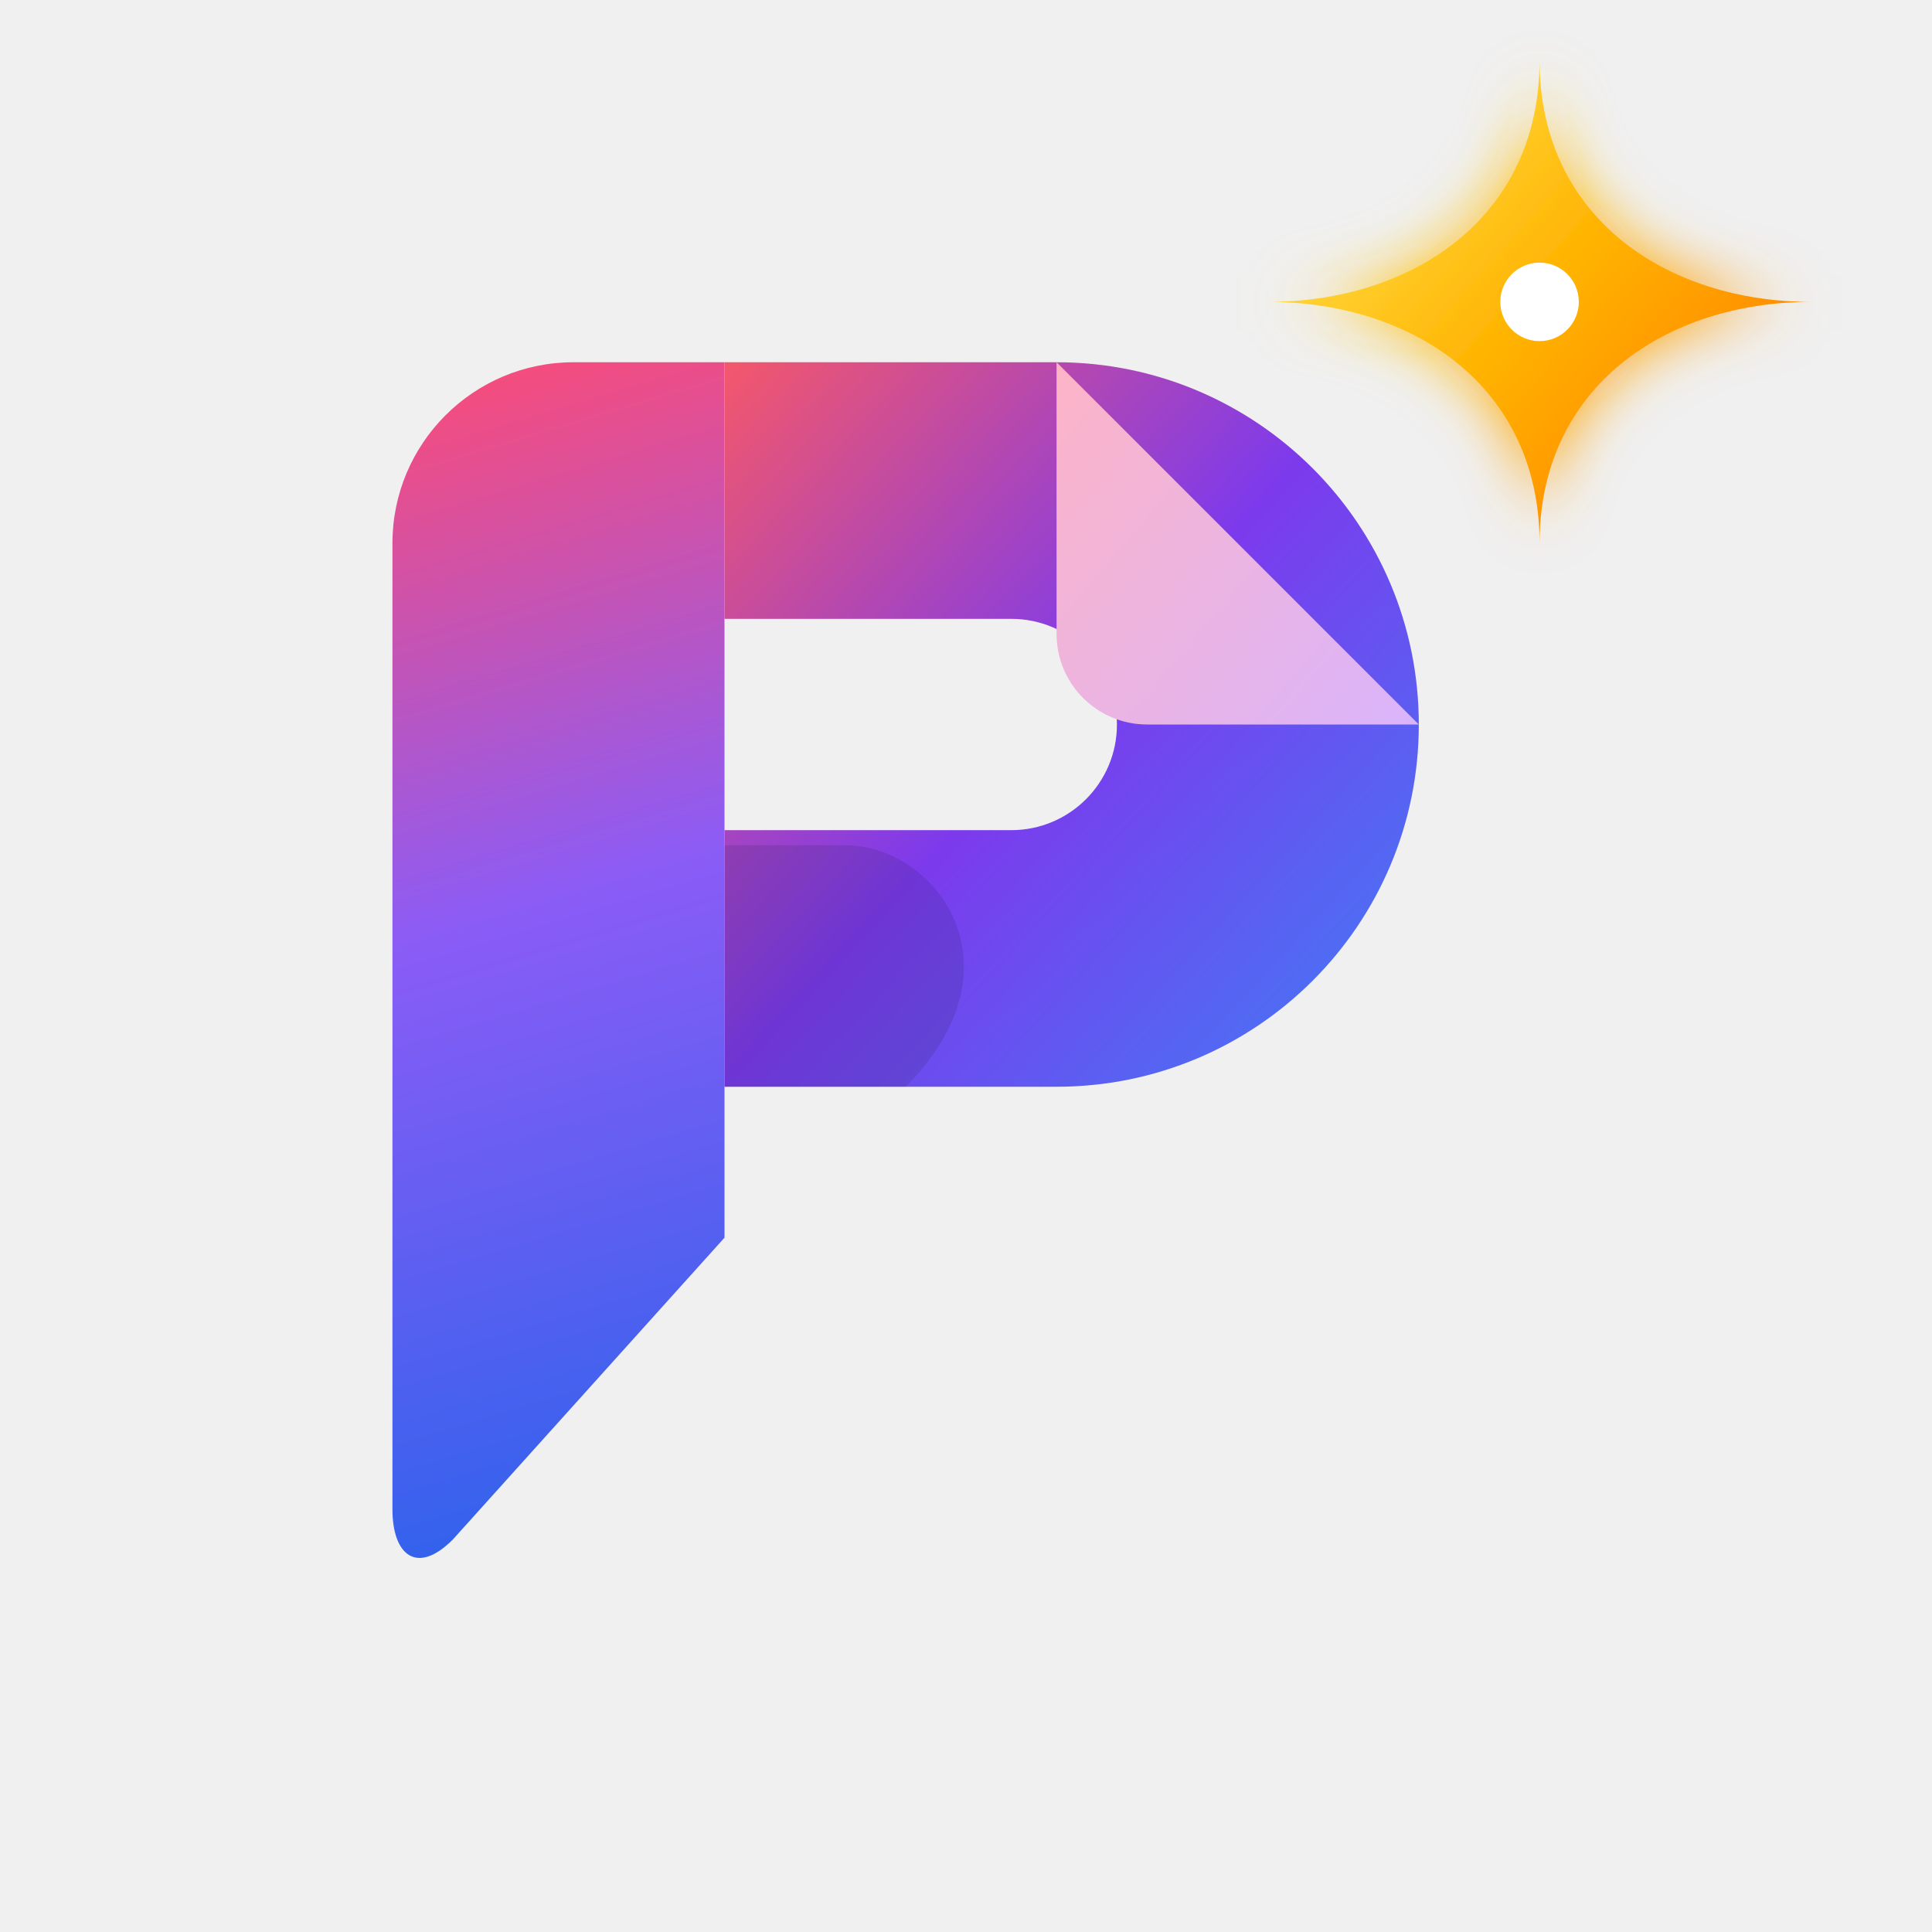
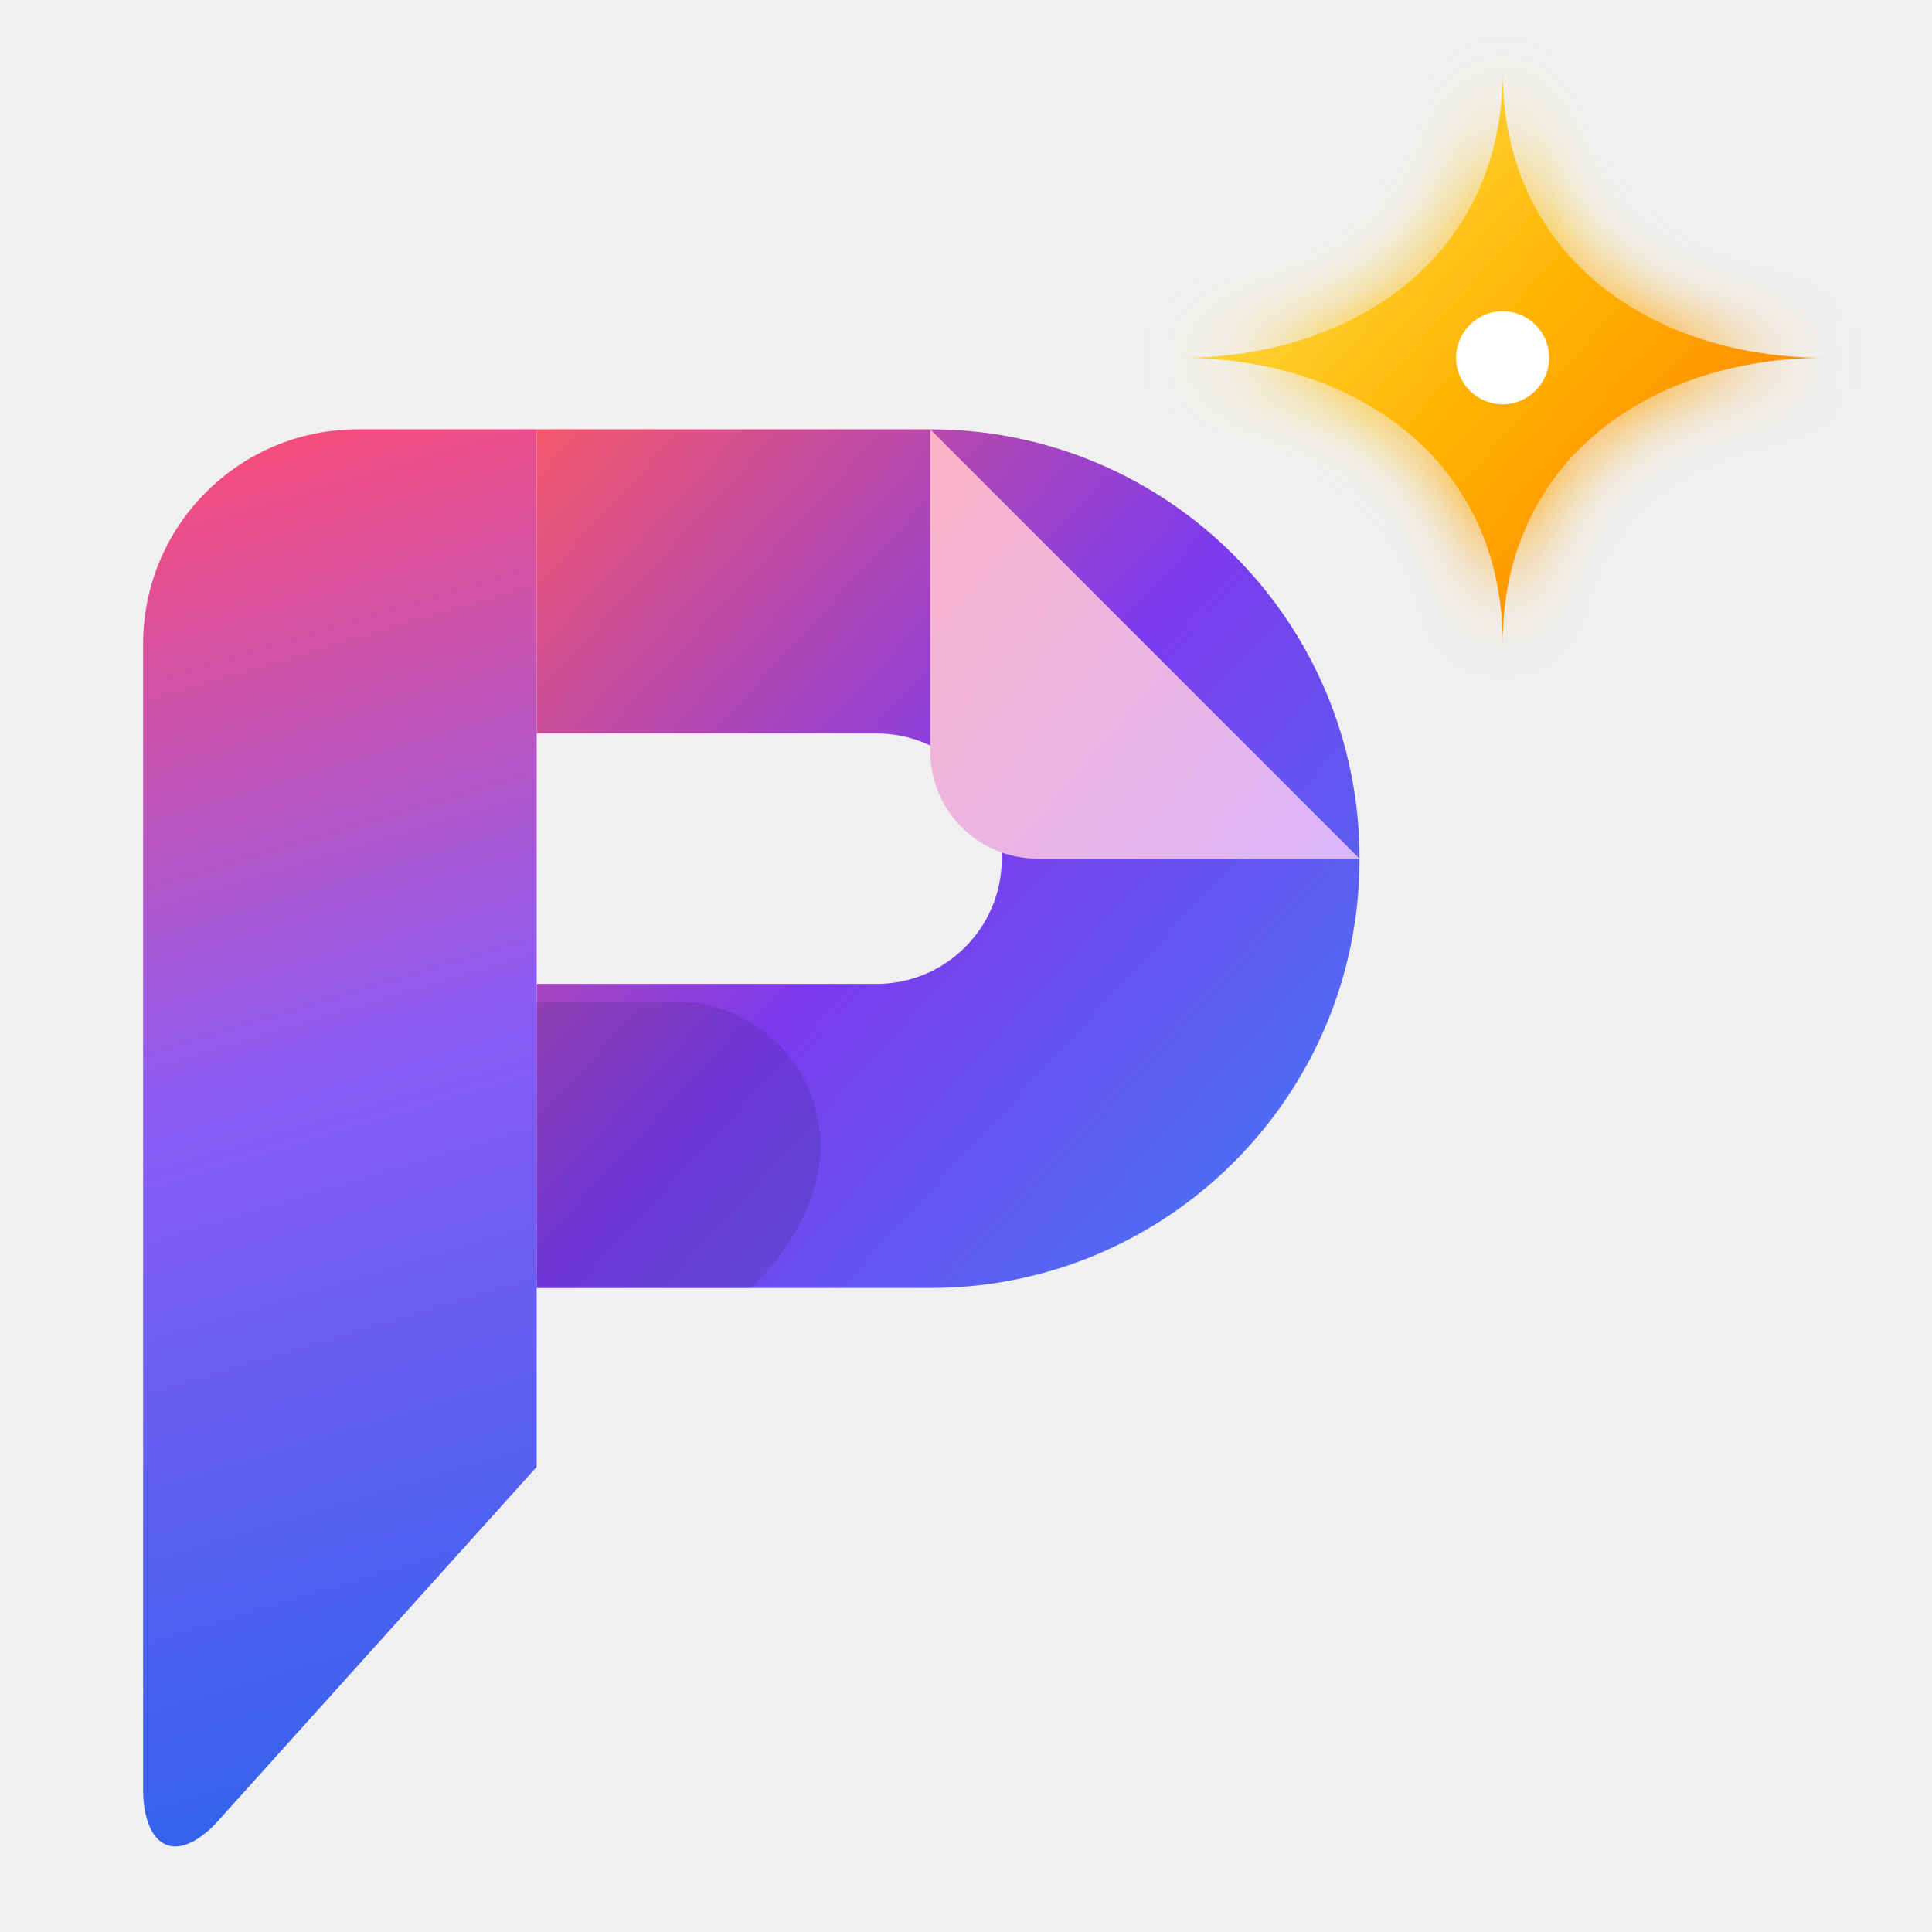
- <svg xmlns="http://www.w3.org/2000/svg" width="64" height="64" viewBox="0 0 64 64" fill="none">
+ <svg xmlns="http://www.w3.org/2000/svg" width="64" height="64" viewBox="10 0 52 54" fill="none">
  <defs>
    <linearGradient id="pStemFavicon" x1="12" y1="12" x2="24" y2="52" gradientUnits="userSpaceOnUse">
      <stop offset="0%" stop-color="#FF4B72" />
      <stop offset="45%" stop-color="#8B5CF6" />
      <stop offset="100%" stop-color="#2563EB" />
    </linearGradient>
    <linearGradient id="pLoopFavicon" x1="22" y1="12" x2="48" y2="36" gradientUnits="userSpaceOnUse">
      <stop offset="0%" stop-color="#FF5A5F" />
      <stop offset="50%" stop-color="#7C3AED" />
      <stop offset="100%" stop-color="#3B82F6" />
    </linearGradient>
    <linearGradient id="pFoldFavicon" x1="34" y1="12" x2="48" y2="24" gradientUnits="userSpaceOnUse">
      <stop offset="0%" stop-color="#FFB4C4" />
      <stop offset="100%" stop-color="#D8B4FE" />
    </linearGradient>
    <linearGradient id="sparkleFavicon" x1="42" y1="2" x2="60" y2="18" gradientUnits="userSpaceOnUse">
      <stop offset="0%" stop-color="#FFF066" />
      <stop offset="50%" stop-color="#FFB300" />
      <stop offset="100%" stop-color="#FF6F00" />
    </linearGradient>
    <filter id="glowFavicon" x="38" y="-2" width="26" height="26" filterUnits="userSpaceOnUse">
      <feGaussianBlur stdDeviation="1" result="b" />
      <feComposite in="SourceGraphic" in2="b" operator="over" />
    </filter>
  </defs>
  <path d="M13 18C13 14.686 15.686 12 19 12H24V41L15 51C13.8 52.2 13 51.5 13 50V18Z" fill="url(#pStemFavicon)" />
  <path fill-rule="evenodd" clip-rule="evenodd" d="M24 12H35C41.627 12 47 17.373 47 24C47 30.627 41.627 36 35 36H24V12ZM24 20.5H33.5C35.433 20.5 37 22.067 37 24C37 25.933 35.433 27.5 33.5 27.5H24V20.5Z" fill="url(#pLoopFavicon)" />
  <path d="M35 12L47 24H38C36.343 24 35 22.657 35 21V12Z" fill="url(#pFoldFavicon)" />
  <path d="M24 36V28H28C31 28 34 32 30 36H24Z" fill="#1E1B4B" opacity="0.15" />
  <g filter="url(#glowFavicon)">
    <path d="M51 2C51 7.2 46.8 10 42 10C46.8 10 51 12.8 51 18C51 12.8 55.2 10 60 10C55.2 10 51 7.2 51 2Z" fill="url(#sparkleFavicon)" />
    <circle cx="51" cy="10" r="1.3" fill="#FFFFFF" />
  </g>
</svg>
